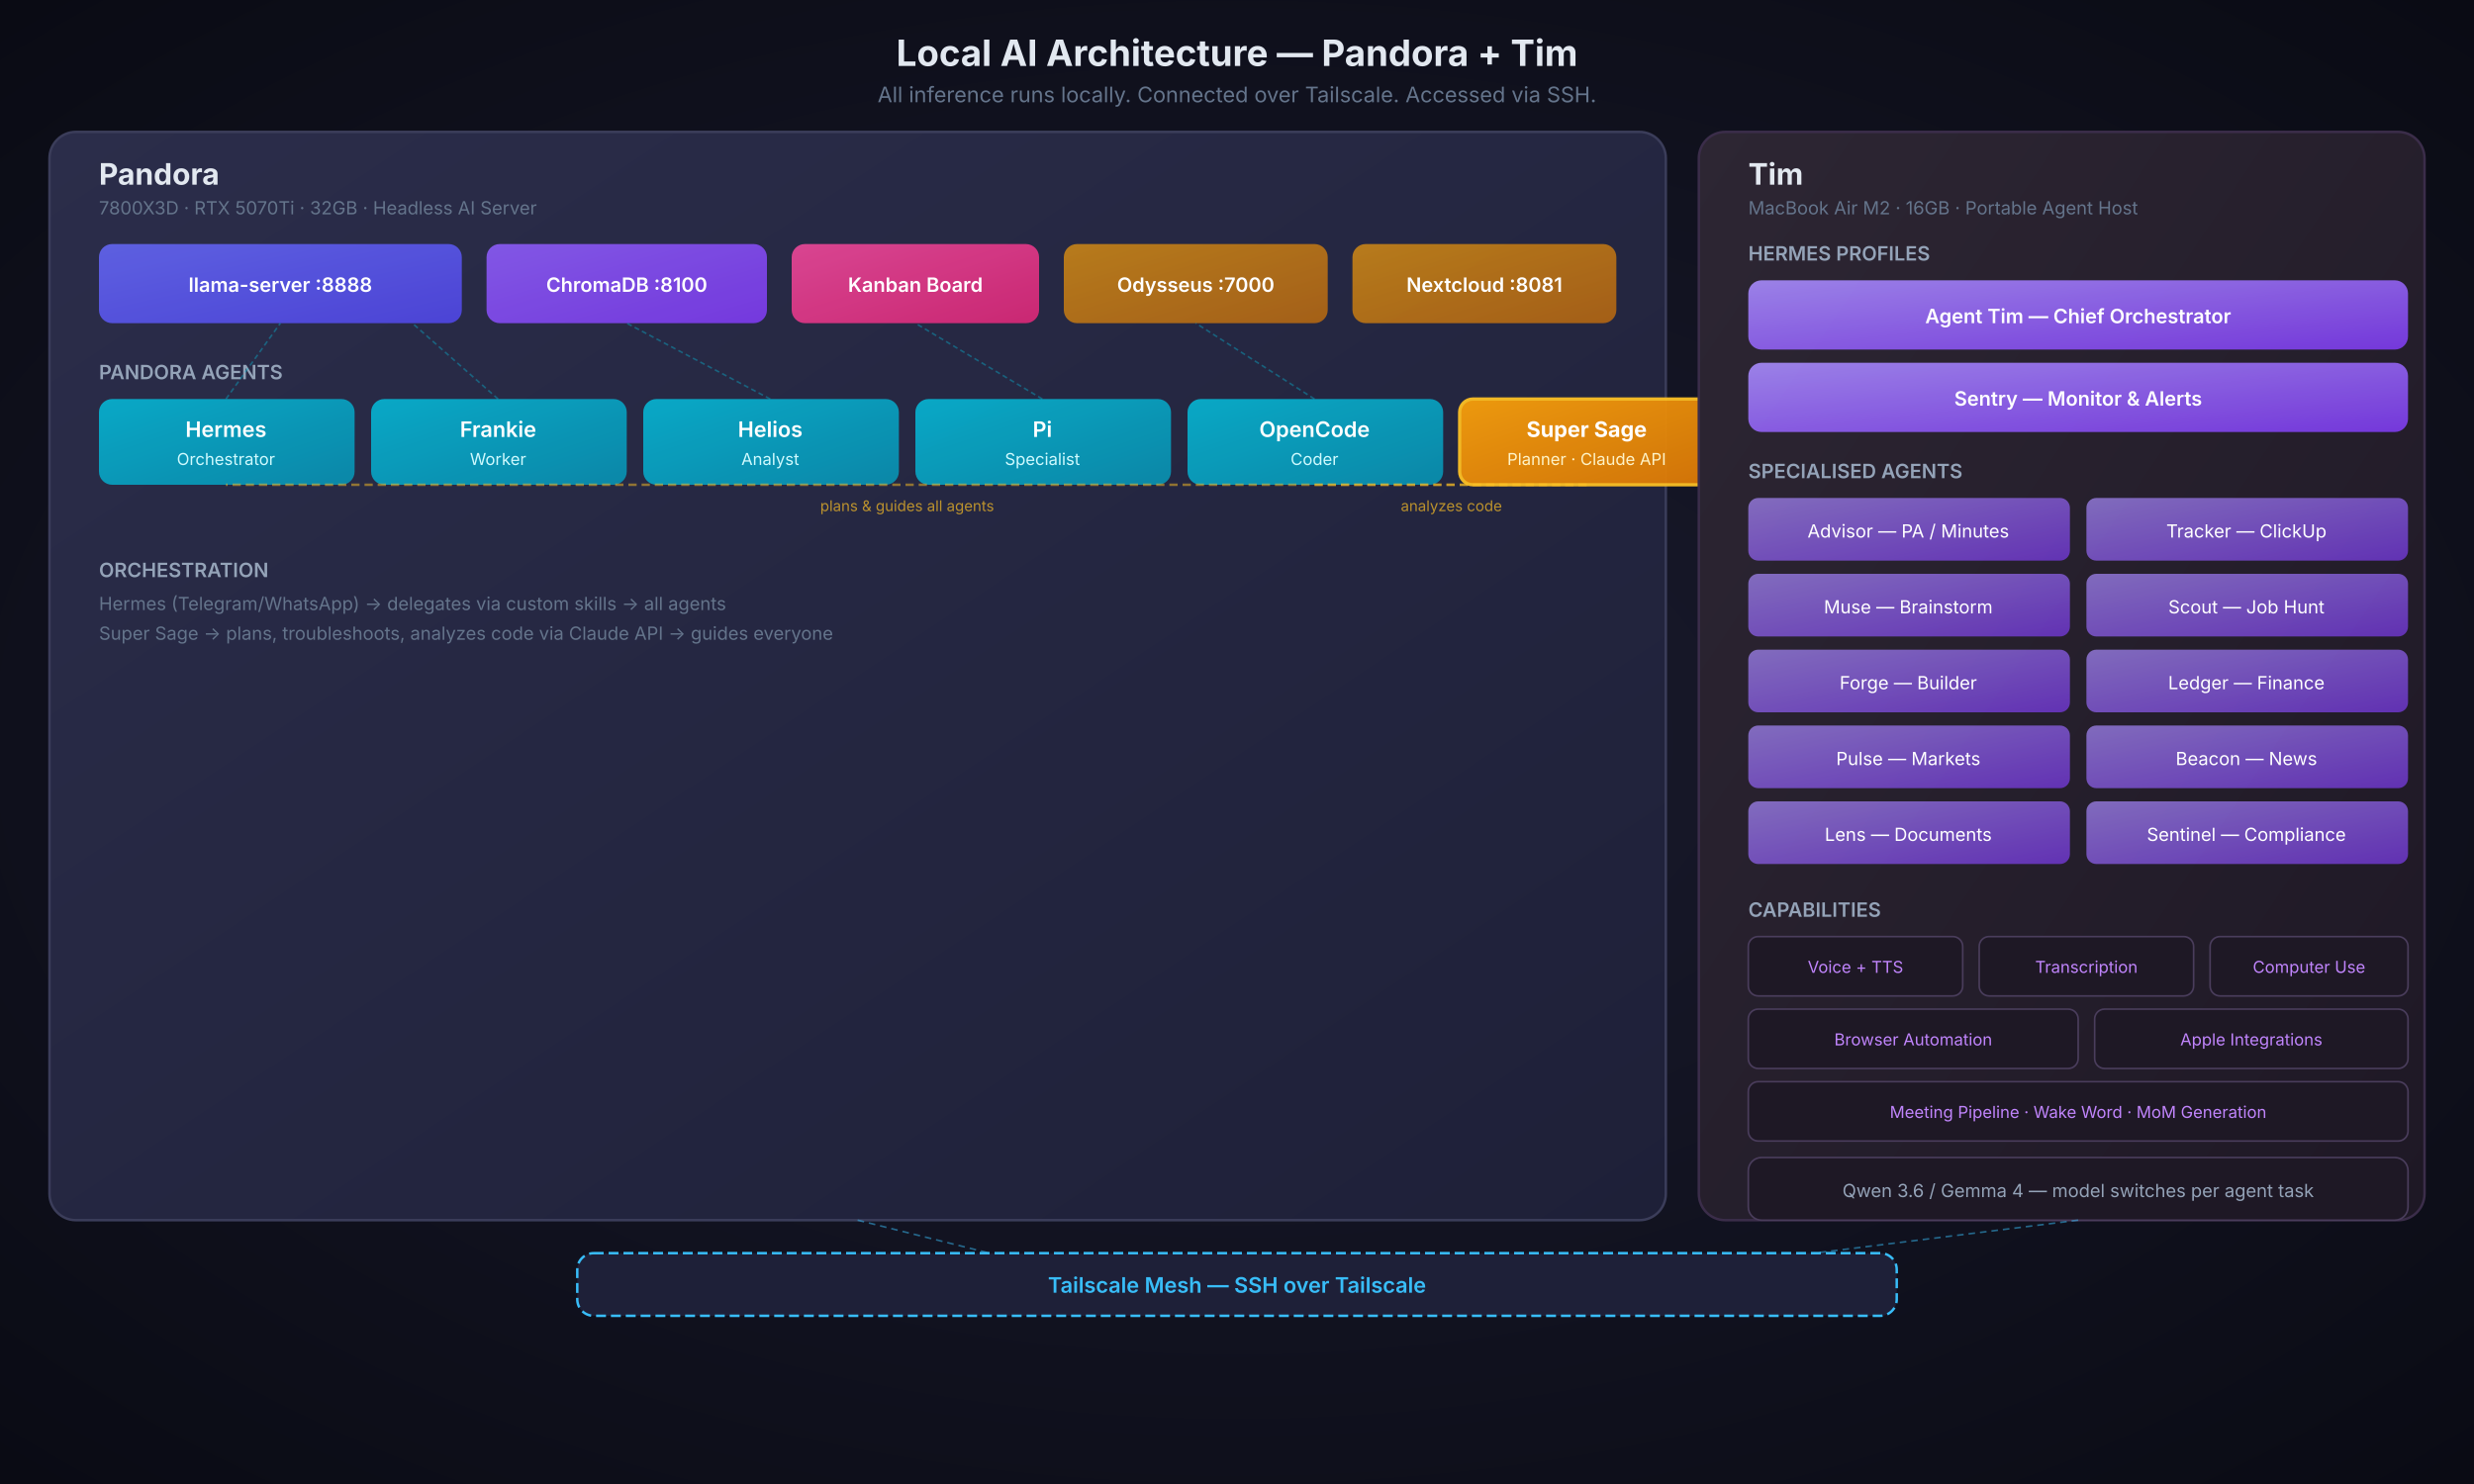
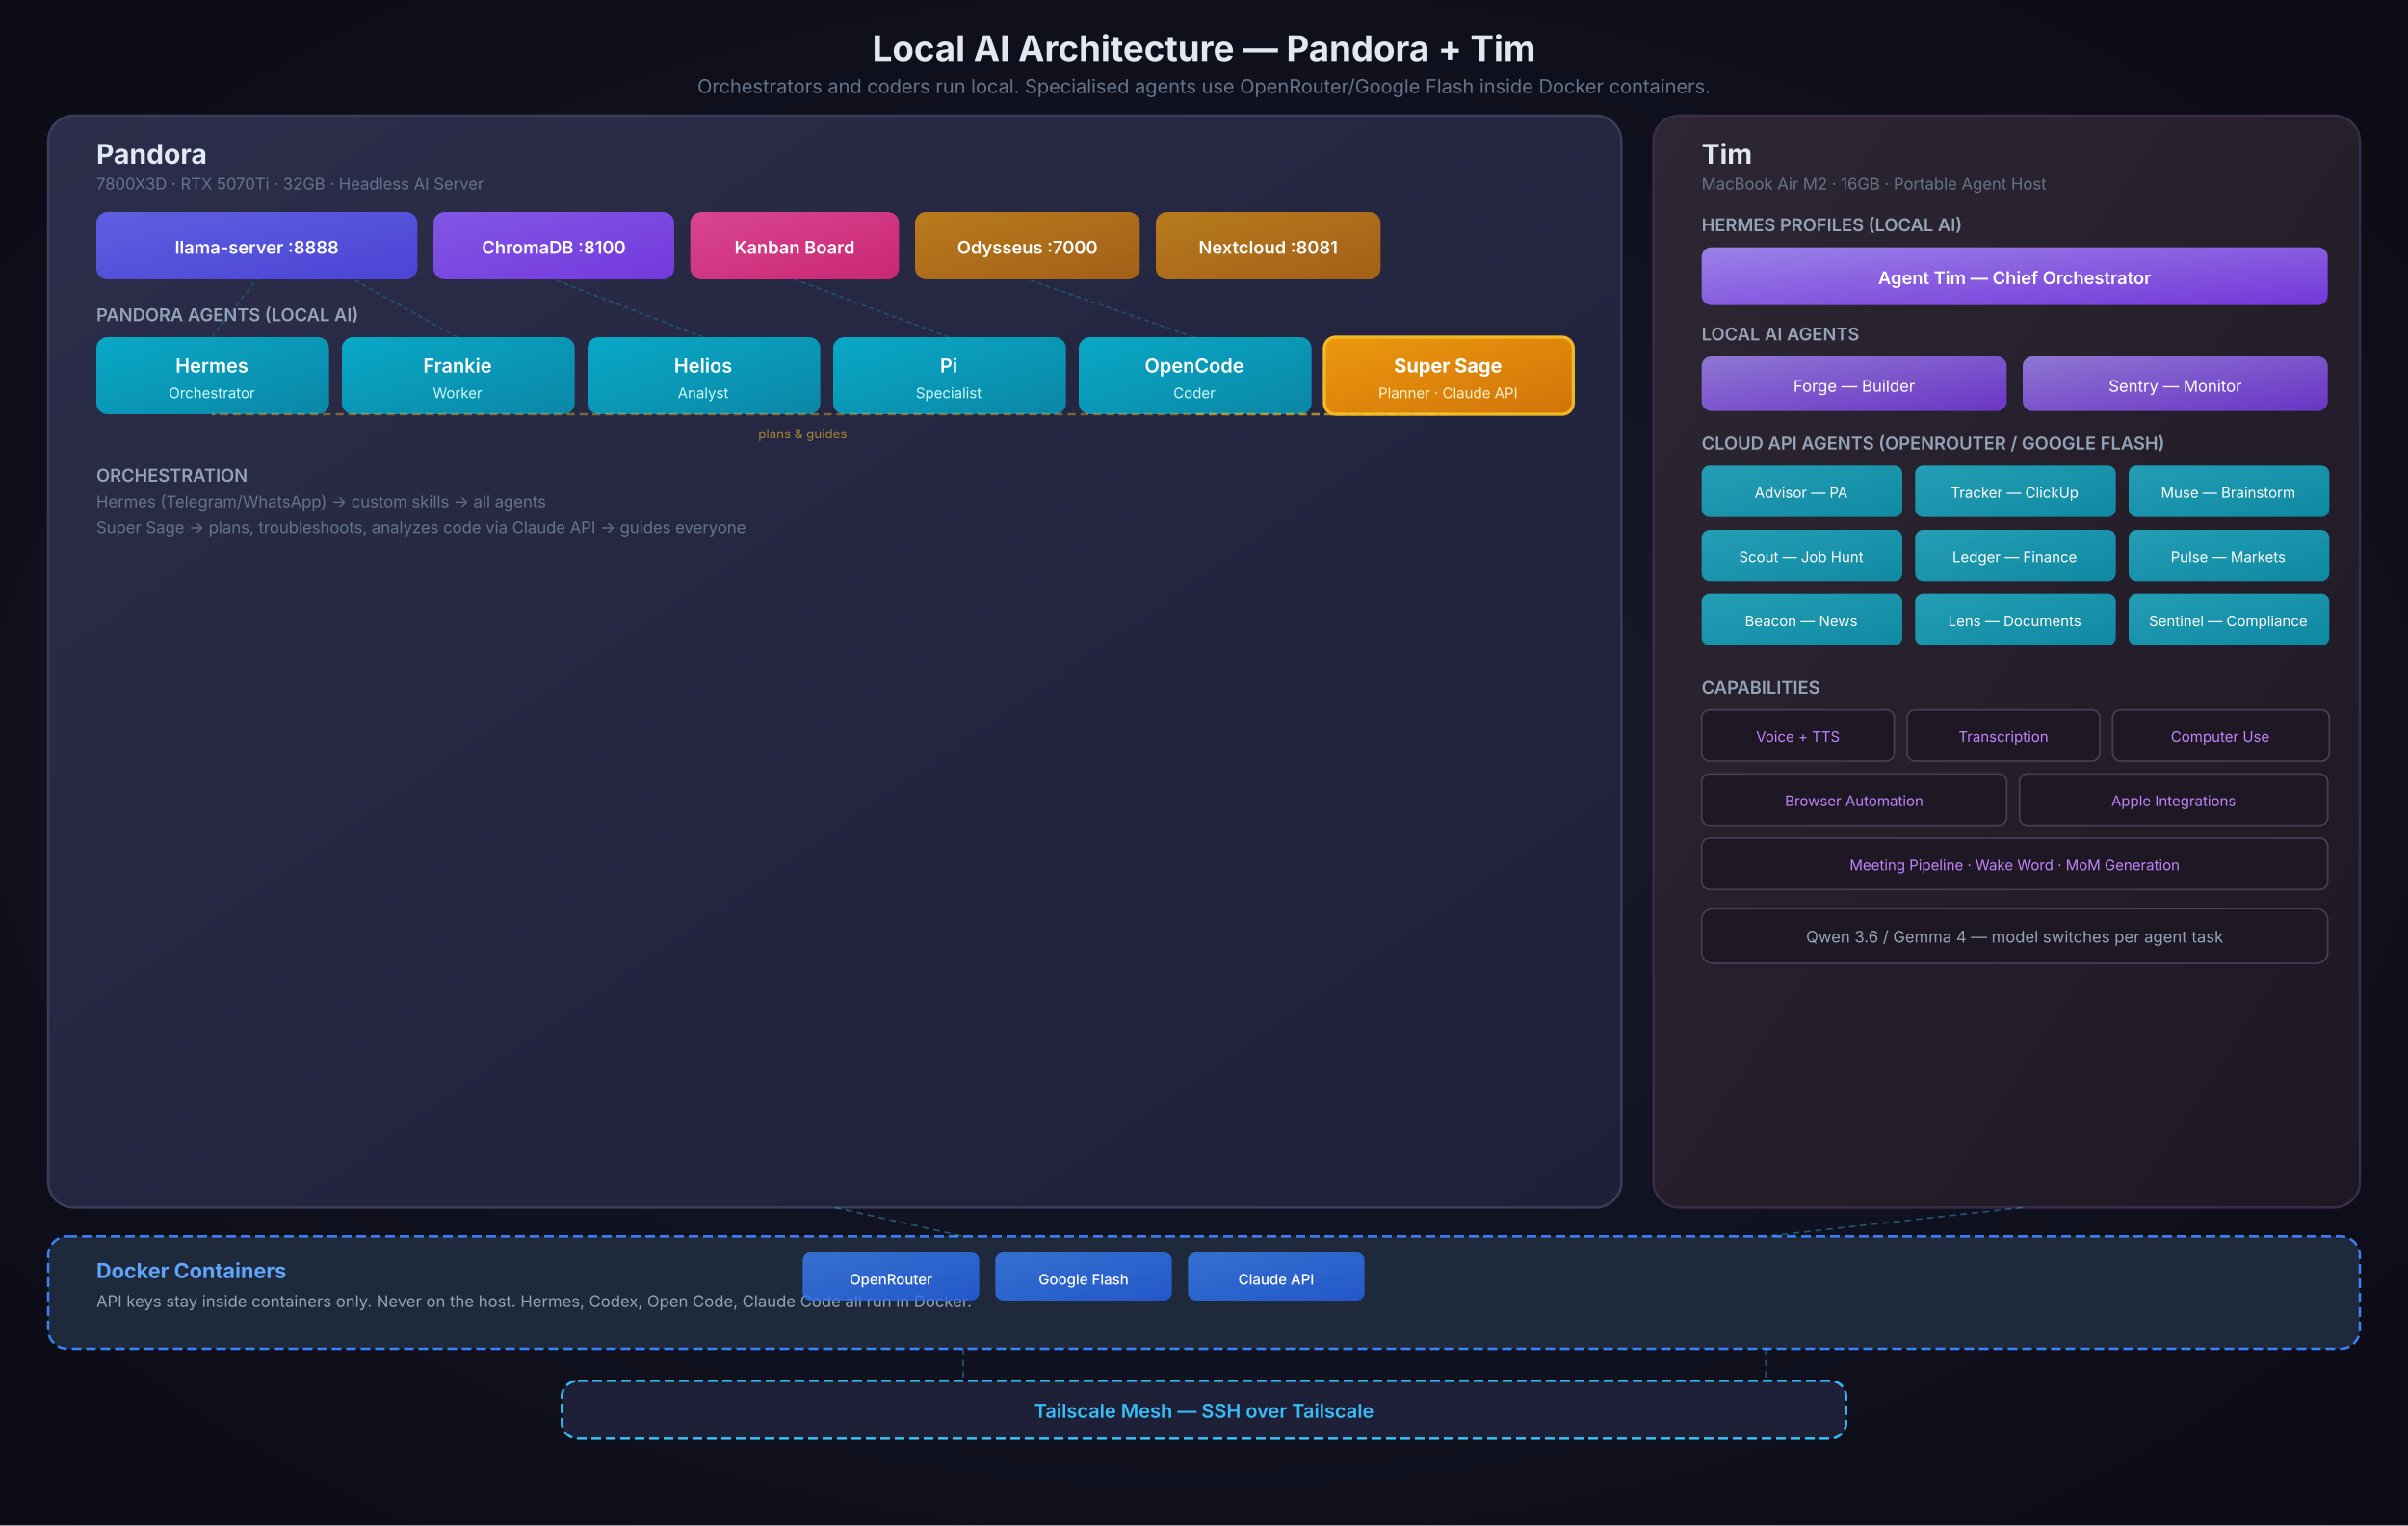
- <svg xmlns="http://www.w3.org/2000/svg" viewBox="0 0 1500 900" font-family="'Inter',-apple-system,BlinkMacSystemFont,'Segoe UI',Roboto,sans-serif">
+ <svg xmlns="http://www.w3.org/2000/svg" viewBox="0 0 1500 950" font-family="'Inter',-apple-system,BlinkMacSystemFont,'Segoe UI',Roboto,sans-serif">
  <defs>
    <radialGradient id="bg" cx="50%" cy="50%" r="70%">
      <stop offset="0%" stop-color="#1a1b2e" />
      <stop offset="100%" stop-color="#0a0b14" />
    </radialGradient>
    <linearGradient id="mach-pandora" x1="0" y1="0" x2="1" y2="1">
      <stop offset="0%" stop-color="#2b2d4a" />
      <stop offset="100%" stop-color="#1e2038" />
    </linearGradient>
    <linearGradient id="mach-tim" x1="0" y1="0" x2="1" y2="1">
      <stop offset="0%" stop-color="#2d2633" />
      <stop offset="100%" stop-color="#1e1825" />
    </linearGradient>
    <linearGradient id="sg-llm" x1="0" y1="0" x2="1" y2="1">
      <stop offset="0%" stop-color="#6366f1" />
      <stop offset="100%" stop-color="#4f46e5" />
    </linearGradient>
    <linearGradient id="sg-agent" x1="0" y1="0" x2="1" y2="1">
      <stop offset="0%" stop-color="#06b6d4" />
      <stop offset="100%" stop-color="#0891b2" />
    </linearGradient>
    <linearGradient id="sg-sage" x1="0" y1="0" x2="1" y2="1">
      <stop offset="0%" stop-color="#f59e0b" />
      <stop offset="100%" stop-color="#d97706" />
    </linearGradient>
    <linearGradient id="sg-db" x1="0" y1="0" x2="1" y2="1">
      <stop offset="0%" stop-color="#8b5cf6" />
      <stop offset="100%" stop-color="#7c3aed" />
    </linearGradient>
    <linearGradient id="sg-service" x1="0" y1="0" x2="1" y2="1">
      <stop offset="0%" stop-color="#f59e0b" />
      <stop offset="100%" stop-color="#d97706" />
    </linearGradient>
    <linearGradient id="sg-board" x1="0" y1="0" x2="1" y2="1">
      <stop offset="0%" stop-color="#ec4899" />
      <stop offset="100%" stop-color="#db2777" />
    </linearGradient>
    <linearGradient id="sg-tim-agent" x1="0" y1="0" x2="1" y2="1">
      <stop offset="0%" stop-color="#a78bfa" />
      <stop offset="100%" stop-color="#7c3aed" />
    </linearGradient>
+     <linearGradient id="sg-cloud" x1="0" y1="0" x2="1" y2="1">
+       <stop offset="0%" stop-color="#22d3ee" />
+       <stop offset="100%" stop-color="#06b6d4" />
+     </linearGradient>
+     <linearGradient id="sg-docker" x1="0" y1="0" x2="1" y2="1">
+       <stop offset="0%" stop-color="#3b82f6" />
+       <stop offset="100%" stop-color="#2563eb" />
+     </linearGradient>
  </defs>
-   <rect width="1500" height="900" fill="url(#bg)" />
-   <text x="750" y="40" text-anchor="middle" fill="#e2e8f0" font-size="22" font-weight="700">Local AI Architecture — Pandora + Tim</text>
-   <text x="750" y="62" text-anchor="middle" fill="#64748b" font-size="13">All inference runs locally. Connected over Tailscale. Accessed via SSH.</text>
-   <rect x="30" y="80" width="980" height="660" rx="16" fill="url(#mach-pandora)" stroke="#3b3d5a" stroke-width="1.5" />
-   <text x="60" y="112" fill="#e2e8f0" font-size="18" font-weight="700">Pandora</text>
-   <text x="60" y="130" fill="#64748b" font-size="11">7800X3D · RTX 5070Ti · 32GB · Headless AI Server</text>
-   <rect x="60" y="148" width="220" height="48" rx="8" fill="url(#sg-llm)" opacity="0.9" />
-   <text x="170" y="177" text-anchor="middle" fill="#fff" font-size="12" font-weight="600">llama-server :8888</text>
-   <rect x="295" y="148" width="170" height="48" rx="8" fill="url(#sg-db)" opacity="0.9" />
-   <text x="380" y="177" text-anchor="middle" fill="#fff" font-size="12" font-weight="600">ChromaDB :8100</text>
-   <rect x="480" y="148" width="150" height="48" rx="8" fill="url(#sg-board)" opacity="0.9" />
-   <text x="555" y="177" text-anchor="middle" fill="#fff" font-size="12" font-weight="600">Kanban Board</text>
-   <rect x="645" y="148" width="160" height="48" rx="8" fill="url(#sg-service)" opacity="0.7" />
-   <text x="725" y="177" text-anchor="middle" fill="#fff" font-size="12" font-weight="600">Odysseus :7000</text>
-   <rect x="820" y="148" width="160" height="48" rx="8" fill="url(#sg-service)" opacity="0.7" />
-   <text x="900" y="177" text-anchor="middle" fill="#fff" font-size="12" font-weight="600">Nextcloud :8081</text>
-   <text x="60" y="230" fill="#94a3b8" font-size="12" font-weight="600">PANDORA AGENTS</text>
-   <rect x="60" y="242" width="155" height="52" rx="8" fill="url(#sg-agent)" opacity="0.9" />
-   <text x="137" y="265" text-anchor="middle" fill="#fff" font-size="13" font-weight="600">Hermes</text>
-   <text x="137" y="282" text-anchor="middle" fill="#cffafe" font-size="10">Orchestrator</text>
-   <rect x="225" y="242" width="155" height="52" rx="8" fill="url(#sg-agent)" opacity="0.9" />
-   <text x="302" y="265" text-anchor="middle" fill="#fff" font-size="13" font-weight="600">Frankie</text>
-   <text x="302" y="282" text-anchor="middle" fill="#cffafe" font-size="10">Worker</text>
-   <rect x="390" y="242" width="155" height="52" rx="8" fill="url(#sg-agent)" opacity="0.9" />
-   <text x="467" y="265" text-anchor="middle" fill="#fff" font-size="13" font-weight="600">Helios</text>
-   <text x="467" y="282" text-anchor="middle" fill="#cffafe" font-size="10">Analyst</text>
-   <rect x="555" y="242" width="155" height="52" rx="8" fill="url(#sg-agent)" opacity="0.9" />
-   <text x="632" y="265" text-anchor="middle" fill="#fff" font-size="13" font-weight="600">Pi</text>
-   <text x="632" y="282" text-anchor="middle" fill="#cffafe" font-size="10">Specialist</text>
-   <rect x="720" y="242" width="155" height="52" rx="8" fill="url(#sg-agent)" opacity="0.9" />
-   <text x="797" y="265" text-anchor="middle" fill="#fff" font-size="13" font-weight="600">OpenCode</text>
-   <text x="797" y="282" text-anchor="middle" fill="#cffafe" font-size="10">Coder</text>
-   <rect x="885" y="242" width="155" height="52" rx="8" fill="url(#sg-sage)" opacity="0.95" stroke="#fbbf24" stroke-width="2" />
-   <text x="962" y="265" text-anchor="middle" fill="#fff" font-size="13" font-weight="700">Super Sage</text>
-   <text x="962" y="282" text-anchor="middle" fill="#fef3c7" font-size="10">Planner · Claude API</text>
-   <line x1="962" y1="294" x2="137" y2="294" stroke="#fbbf24" stroke-width="1.5" stroke-dasharray="5,3" opacity="0.5" />
-   <text x="550" y="310" text-anchor="middle" fill="#fbbf24" font-size="9" opacity="0.7">plans &amp; guides all agents</text>
-   <line x1="962" y1="294" x2="797" y2="294" stroke="#fbbf24" stroke-width="1.5" stroke-dasharray="5,3" opacity="0.5" />
-   <text x="880" y="310" text-anchor="middle" fill="#fbbf24" font-size="9" opacity="0.7">analyzes code</text>
-   <line x1="137" y1="242" x2="170" y2="196" stroke="#06b6d4" stroke-width="1" stroke-dasharray="3,2" opacity="0.4" />
-   <line x1="302" y1="242" x2="250" y2="196" stroke="#06b6d4" stroke-width="1" stroke-dasharray="3,2" opacity="0.4" />
-   <line x1="467" y1="242" x2="380" y2="196" stroke="#06b6d4" stroke-width="1" stroke-dasharray="3,2" opacity="0.4" />
-   <line x1="632" y1="242" x2="555" y2="196" stroke="#06b6d4" stroke-width="1" stroke-dasharray="3,2" opacity="0.4" />
-   <line x1="797" y1="242" x2="725" y2="196" stroke="#06b6d4" stroke-width="1" stroke-dasharray="3,2" opacity="0.4" />
-   <text x="60" y="350" fill="#94a3b8" font-size="12" font-weight="600">ORCHESTRATION</text>
-   <text x="60" y="370" fill="#64748b" font-size="11">Hermes (Telegram/WhatsApp) → delegates via custom skills → all agents</text>
-   <text x="60" y="388" fill="#64748b" font-size="11">Super Sage → plans, troubleshoots, analyzes code via Claude API → guides everyone</text>
-   <rect x="1030" y="80" width="440" height="660" rx="16" fill="url(#mach-tim)" stroke="#3b2d4a" stroke-width="1.5" />
-   <text x="1060" y="112" fill="#e2e8f0" font-size="18" font-weight="700">Tim</text>
-   <text x="1060" y="130" fill="#64748b" font-size="11">MacBook Air M2 · 16GB · Portable Agent Host</text>
-   <text x="1060" y="158" fill="#94a3b8" font-size="12" font-weight="600">HERMES PROFILES</text>
-   <rect x="1060" y="170" width="400" height="42" rx="8" fill="url(#sg-tim-agent)" opacity="0.9" />
-   <text x="1260" y="196" text-anchor="middle" fill="#fff" font-size="12" font-weight="600">Agent Tim — Chief Orchestrator</text>
-   <rect x="1060" y="220" width="400" height="42" rx="8" fill="url(#sg-tim-agent)" opacity="0.9" />
-   <text x="1260" y="246" text-anchor="middle" fill="#fff" font-size="12" font-weight="600">Sentry — Monitor &amp; Alerts</text>
-   <text x="1060" y="290" fill="#94a3b8" font-size="12" font-weight="600">SPECIALISED AGENTS</text>
-   <rect x="1060" y="302" width="195" height="38" rx="6" fill="url(#sg-tim-agent)" opacity="0.7" />
-   <text x="1157" y="326" text-anchor="middle" fill="#fff" font-size="11">Advisor — PA / Minutes</text>
-   <rect x="1265" y="302" width="195" height="38" rx="6" fill="url(#sg-tim-agent)" opacity="0.7" />
-   <text x="1362" y="326" text-anchor="middle" fill="#fff" font-size="11">Tracker — ClickUp</text>
-   <rect x="1060" y="348" width="195" height="38" rx="6" fill="url(#sg-tim-agent)" opacity="0.7" />
-   <text x="1157" y="372" text-anchor="middle" fill="#fff" font-size="11">Muse — Brainstorm</text>
-   <rect x="1265" y="348" width="195" height="38" rx="6" fill="url(#sg-tim-agent)" opacity="0.7" />
-   <text x="1362" y="372" text-anchor="middle" fill="#fff" font-size="11">Scout — Job Hunt</text>
-   <rect x="1060" y="394" width="195" height="38" rx="6" fill="url(#sg-tim-agent)" opacity="0.7" />
-   <text x="1157" y="418" text-anchor="middle" fill="#fff" font-size="11">Forge — Builder</text>
-   <rect x="1265" y="394" width="195" height="38" rx="6" fill="url(#sg-tim-agent)" opacity="0.7" />
-   <text x="1362" y="418" text-anchor="middle" fill="#fff" font-size="11">Ledger — Finance</text>
-   <rect x="1060" y="440" width="195" height="38" rx="6" fill="url(#sg-tim-agent)" opacity="0.7" />
-   <text x="1157" y="464" text-anchor="middle" fill="#fff" font-size="11">Pulse — Markets</text>
-   <rect x="1265" y="440" width="195" height="38" rx="6" fill="url(#sg-tim-agent)" opacity="0.7" />
-   <text x="1362" y="464" text-anchor="middle" fill="#fff" font-size="11">Beacon — News</text>
-   <rect x="1060" y="486" width="195" height="38" rx="6" fill="url(#sg-tim-agent)" opacity="0.7" />
-   <text x="1157" y="510" text-anchor="middle" fill="#fff" font-size="11">Lens — Documents</text>
-   <rect x="1265" y="486" width="195" height="38" rx="6" fill="url(#sg-tim-agent)" opacity="0.7" />
-   <text x="1362" y="510" text-anchor="middle" fill="#fff" font-size="11">Sentinel — Compliance</text>
-   <text x="1060" y="556" fill="#94a3b8" font-size="12" font-weight="600">CAPABILITIES</text>
-   <rect x="1060" y="568" width="130" height="36" rx="6" fill="#1e1825" stroke="#4a3d5c" stroke-width="1" />
-   <text x="1125" y="590" text-anchor="middle" fill="#c084fc" font-size="10">Voice + TTS</text>
-   <rect x="1200" y="568" width="130" height="36" rx="6" fill="#1e1825" stroke="#4a3d5c" stroke-width="1" />
-   <text x="1265" y="590" text-anchor="middle" fill="#c084fc" font-size="10">Transcription</text>
-   <rect x="1340" y="568" width="120" height="36" rx="6" fill="#1e1825" stroke="#4a3d5c" stroke-width="1" />
-   <text x="1400" y="590" text-anchor="middle" fill="#c084fc" font-size="10">Computer Use</text>
-   <rect x="1060" y="612" width="200" height="36" rx="6" fill="#1e1825" stroke="#4a3d5c" stroke-width="1" />
-   <text x="1160" y="634" text-anchor="middle" fill="#c084fc" font-size="10">Browser Automation</text>
-   <rect x="1270" y="612" width="190" height="36" rx="6" fill="#1e1825" stroke="#4a3d5c" stroke-width="1" />
-   <text x="1365" y="634" text-anchor="middle" fill="#c084fc" font-size="10">Apple Integrations</text>
-   <rect x="1060" y="656" width="400" height="36" rx="6" fill="#1e1825" stroke="#4a3d5c" stroke-width="1" />
-   <text x="1260" y="678" text-anchor="middle" fill="#c084fc" font-size="10">Meeting Pipeline · Wake Word · MoM Generation</text>
-   <rect x="1060" y="702" width="400" height="38" rx="8" fill="#1e1825" stroke="#4a3d5c" stroke-width="1" />
-   <text x="1260" y="726" text-anchor="middle" fill="#94a3b8" font-size="11">Qwen 3.6 / Gemma 4 — model switches per agent task</text>
-   <rect x="350" y="760" width="800" height="38" rx="10" fill="#1e2038" stroke="#38bdf8" stroke-width="1.5" stroke-dasharray="6,3" />
-   <text x="750" y="784" text-anchor="middle" fill="#38bdf8" font-size="13" font-weight="600">Tailscale Mesh — SSH over Tailscale</text>
-   <line x1="520" y1="740" x2="600" y2="760" stroke="#38bdf8" stroke-width="1" stroke-dasharray="4,3" opacity="0.5" />
-   <line x1="1260" y1="740" x2="1100" y2="760" stroke="#38bdf8" stroke-width="1" stroke-dasharray="4,3" opacity="0.5" />
+   <rect width="1500" height="950" fill="url(#bg)" />
+   <text x="750" y="38" text-anchor="middle" fill="#e2e8f0" font-size="22" font-weight="700">Local AI Architecture — Pandora + Tim</text>
+   <text x="750" y="58" text-anchor="middle" fill="#64748b" font-size="12">Orchestrators and coders run local. Specialised agents use OpenRouter/Google Flash inside Docker containers.</text>
+   <rect x="30" y="72" width="980" height="680" rx="16" fill="url(#mach-pandora)" stroke="#3b3d5a" stroke-width="1.5" />
+   <text x="60" y="102" fill="#e2e8f0" font-size="17" font-weight="700">Pandora</text>
+   <text x="60" y="118" fill="#64748b" font-size="10">7800X3D · RTX 5070Ti · 32GB · Headless AI Server</text>
+   <rect x="60" y="132" width="200" height="42" rx="7" fill="url(#sg-llm)" opacity="0.9" />
+   <text x="160" y="158" text-anchor="middle" fill="#fff" font-size="11" font-weight="600">llama-server :8888</text>
+   <rect x="270" y="132" width="150" height="42" rx="7" fill="url(#sg-db)" opacity="0.9" />
+   <text x="345" y="158" text-anchor="middle" fill="#fff" font-size="11" font-weight="600">ChromaDB :8100</text>
+   <rect x="430" y="132" width="130" height="42" rx="7" fill="url(#sg-board)" opacity="0.9" />
+   <text x="495" y="158" text-anchor="middle" fill="#fff" font-size="11" font-weight="600">Kanban Board</text>
+   <rect x="570" y="132" width="140" height="42" rx="7" fill="url(#sg-service)" opacity="0.7" />
+   <text x="640" y="158" text-anchor="middle" fill="#fff" font-size="11" font-weight="600">Odysseus :7000</text>
+   <rect x="720" y="132" width="140" height="42" rx="7" fill="url(#sg-service)" opacity="0.7" />
+   <text x="790" y="158" text-anchor="middle" fill="#fff" font-size="11" font-weight="600">Nextcloud :8081</text>
+   <text x="60" y="200" fill="#94a3b8" font-size="11" font-weight="600">PANDORA AGENTS (LOCAL AI)</text>
+   <rect x="60" y="210" width="145" height="48" rx="7" fill="url(#sg-agent)" opacity="0.9" />
+   <text x="132" y="232" text-anchor="middle" fill="#fff" font-size="12" font-weight="600">Hermes</text>
+   <text x="132" y="248" text-anchor="middle" fill="#cffafe" font-size="9">Orchestrator</text>
+   <rect x="213" y="210" width="145" height="48" rx="7" fill="url(#sg-agent)" opacity="0.9" />
+   <text x="285" y="232" text-anchor="middle" fill="#fff" font-size="12" font-weight="600">Frankie</text>
+   <text x="285" y="248" text-anchor="middle" fill="#cffafe" font-size="9">Worker</text>
+   <rect x="366" y="210" width="145" height="48" rx="7" fill="url(#sg-agent)" opacity="0.9" />
+   <text x="438" y="232" text-anchor="middle" fill="#fff" font-size="12" font-weight="600">Helios</text>
+   <text x="438" y="248" text-anchor="middle" fill="#cffafe" font-size="9">Analyst</text>
+   <rect x="519" y="210" width="145" height="48" rx="7" fill="url(#sg-agent)" opacity="0.9" />
+   <text x="591" y="232" text-anchor="middle" fill="#fff" font-size="12" font-weight="600">Pi</text>
+   <text x="591" y="248" text-anchor="middle" fill="#cffafe" font-size="9">Specialist</text>
+   <rect x="672" y="210" width="145" height="48" rx="7" fill="url(#sg-agent)" opacity="0.9" />
+   <text x="744" y="232" text-anchor="middle" fill="#fff" font-size="12" font-weight="600">OpenCode</text>
+   <text x="744" y="248" text-anchor="middle" fill="#cffafe" font-size="9">Coder</text>
+   <rect x="825" y="210" width="155" height="48" rx="7" fill="url(#sg-sage)" opacity="0.95" stroke="#fbbf24" stroke-width="2" />
+   <text x="902" y="232" text-anchor="middle" fill="#fff" font-size="12" font-weight="700">Super Sage</text>
+   <text x="902" y="248" text-anchor="middle" fill="#fef3c7" font-size="9">Planner · Claude API</text>
+   <line x1="902" y1="258" x2="132" y2="258" stroke="#fbbf24" stroke-width="1.5" stroke-dasharray="5,3" opacity="0.4" />
+   <text x="500" y="273" text-anchor="middle" fill="#fbbf24" font-size="8" opacity="0.6">plans &amp; guides</text>
+   <line x1="902" y1="258" x2="744" y2="258" stroke="#fbbf24" stroke-width="1.5" stroke-dasharray="5,3" opacity="0.4" />
+   <line x1="132" y1="210" x2="160" y2="174" stroke="#06b6d4" stroke-width="1" stroke-dasharray="3,2" opacity="0.3" />
+   <line x1="285" y1="210" x2="220" y2="174" stroke="#06b6d4" stroke-width="1" stroke-dasharray="3,2" opacity="0.3" />
+   <line x1="438" y1="210" x2="345" y2="174" stroke="#06b6d4" stroke-width="1" stroke-dasharray="3,2" opacity="0.3" />
+   <line x1="591" y1="210" x2="495" y2="174" stroke="#06b6d4" stroke-width="1" stroke-dasharray="3,2" opacity="0.3" />
+   <line x1="744" y1="210" x2="640" y2="174" stroke="#06b6d4" stroke-width="1" stroke-dasharray="3,2" opacity="0.3" />
+   <text x="60" y="300" fill="#94a3b8" font-size="11" font-weight="600">ORCHESTRATION</text>
+   <text x="60" y="316" fill="#64748b" font-size="10">Hermes (Telegram/WhatsApp) → custom skills → all agents</text>
+   <text x="60" y="332" fill="#64748b" font-size="10">Super Sage → plans, troubleshoots, analyzes code via Claude API → guides everyone</text>
+   <rect x="1030" y="72" width="440" height="680" rx="16" fill="url(#mach-tim)" stroke="#3b2d4a" stroke-width="1.5" />
+   <text x="1060" y="102" fill="#e2e8f0" font-size="17" font-weight="700">Tim</text>
+   <text x="1060" y="118" fill="#64748b" font-size="10">MacBook Air M2 · 16GB · Portable Agent Host</text>
+   <text x="1060" y="144" fill="#94a3b8" font-size="11" font-weight="600">HERMES PROFILES (LOCAL AI)</text>
+   <rect x="1060" y="154" width="390" height="36" rx="6" fill="url(#sg-tim-agent)" opacity="0.9" />
+   <text x="1255" y="177" text-anchor="middle" fill="#fff" font-size="11" font-weight="600">Agent Tim — Chief Orchestrator</text>
+   <text x="1060" y="212" fill="#94a3b8" font-size="11" font-weight="600">LOCAL AI AGENTS</text>
+   <rect x="1060" y="222" width="190" height="34" rx="6" fill="url(#sg-tim-agent)" opacity="0.8" />
+   <text x="1155" y="244" text-anchor="middle" fill="#fff" font-size="10">Forge — Builder</text>
+   <rect x="1260" y="222" width="190" height="34" rx="6" fill="url(#sg-tim-agent)" opacity="0.8" />
+   <text x="1355" y="244" text-anchor="middle" fill="#fff" font-size="10">Sentry — Monitor</text>
+   <text x="1060" y="280" fill="#94a3b8" font-size="11" font-weight="600">CLOUD API AGENTS (OPENROUTER / GOOGLE FLASH)</text>
+   <rect x="1060" y="290" width="125" height="32" rx="5" fill="url(#sg-cloud)" opacity="0.7" />
+   <text x="1122" y="310" text-anchor="middle" fill="#fff" font-size="9">Advisor — PA</text>
+   <rect x="1193" y="290" width="125" height="32" rx="5" fill="url(#sg-cloud)" opacity="0.7" />
+   <text x="1255" y="310" text-anchor="middle" fill="#fff" font-size="9">Tracker — ClickUp</text>
+   <rect x="1326" y="290" width="125" height="32" rx="5" fill="url(#sg-cloud)" opacity="0.7" />
+   <text x="1388" y="310" text-anchor="middle" fill="#fff" font-size="9">Muse — Brainstorm</text>
+   <rect x="1060" y="330" width="125" height="32" rx="5" fill="url(#sg-cloud)" opacity="0.7" />
+   <text x="1122" y="350" text-anchor="middle" fill="#fff" font-size="9">Scout — Job Hunt</text>
+   <rect x="1193" y="330" width="125" height="32" rx="5" fill="url(#sg-cloud)" opacity="0.7" />
+   <text x="1255" y="350" text-anchor="middle" fill="#fff" font-size="9">Ledger — Finance</text>
+   <rect x="1326" y="330" width="125" height="32" rx="5" fill="url(#sg-cloud)" opacity="0.7" />
+   <text x="1388" y="350" text-anchor="middle" fill="#fff" font-size="9">Pulse — Markets</text>
+   <rect x="1060" y="370" width="125" height="32" rx="5" fill="url(#sg-cloud)" opacity="0.7" />
+   <text x="1122" y="390" text-anchor="middle" fill="#fff" font-size="9">Beacon — News</text>
+   <rect x="1193" y="370" width="125" height="32" rx="5" fill="url(#sg-cloud)" opacity="0.7" />
+   <text x="1255" y="390" text-anchor="middle" fill="#fff" font-size="9">Lens — Documents</text>
+   <rect x="1326" y="370" width="125" height="32" rx="5" fill="url(#sg-cloud)" opacity="0.7" />
+   <text x="1388" y="390" text-anchor="middle" fill="#fff" font-size="9">Sentinel — Compliance</text>
+   <text x="1060" y="432" fill="#94a3b8" font-size="11" font-weight="600">CAPABILITIES</text>
+   <rect x="1060" y="442" width="120" height="32" rx="5" fill="#1e1825" stroke="#4a3d5c" stroke-width="1" />
+   <text x="1120" y="462" text-anchor="middle" fill="#c084fc" font-size="9">Voice + TTS</text>
+   <rect x="1188" y="442" width="120" height="32" rx="5" fill="#1e1825" stroke="#4a3d5c" stroke-width="1" />
+   <text x="1248" y="462" text-anchor="middle" fill="#c084fc" font-size="9">Transcription</text>
+   <rect x="1316" y="442" width="135" height="32" rx="5" fill="#1e1825" stroke="#4a3d5c" stroke-width="1" />
+   <text x="1383" y="462" text-anchor="middle" fill="#c084fc" font-size="9">Computer Use</text>
+   <rect x="1060" y="482" width="190" height="32" rx="5" fill="#1e1825" stroke="#4a3d5c" stroke-width="1" />
+   <text x="1155" y="502" text-anchor="middle" fill="#c084fc" font-size="9">Browser Automation</text>
+   <rect x="1258" y="482" width="192" height="32" rx="5" fill="#1e1825" stroke="#4a3d5c" stroke-width="1" />
+   <text x="1354" y="502" text-anchor="middle" fill="#c084fc" font-size="9">Apple Integrations</text>
+   <rect x="1060" y="522" width="390" height="32" rx="5" fill="#1e1825" stroke="#4a3d5c" stroke-width="1" />
+   <text x="1255" y="542" text-anchor="middle" fill="#c084fc" font-size="9">Meeting Pipeline · Wake Word · MoM Generation</text>
+   <rect x="1060" y="566" width="390" height="34" rx="7" fill="#1e1825" stroke="#4a3d5c" stroke-width="1" />
+   <text x="1255" y="587" text-anchor="middle" fill="#94a3b8" font-size="10">Qwen 3.6 / Gemma 4 — model switches per agent task</text>
+   <rect x="30" y="770" width="1440" height="70" rx="12" fill="#1e293b" stroke="#3b82f6" stroke-width="1.5" stroke-dasharray="6,3" />
+   <text x="60" y="796" fill="#60a5fa" font-size="13" font-weight="700">Docker Containers</text>
+   <text x="60" y="814" fill="#94a3b8" font-size="10">API keys stay inside containers only. Never on the host. Hermes, Codex, Open Code, Claude Code all run in Docker.</text>
+   <rect x="500" y="780" width="110" height="30" rx="5" fill="url(#sg-docker)" opacity="0.8" />
+   <text x="555" y="800" text-anchor="middle" fill="#fff" font-size="9" font-weight="500">OpenRouter</text>
+   <rect x="620" y="780" width="110" height="30" rx="5" fill="url(#sg-docker)" opacity="0.8" />
+   <text x="675" y="800" text-anchor="middle" fill="#fff" font-size="9" font-weight="500">Google Flash</text>
+   <rect x="740" y="780" width="110" height="30" rx="5" fill="url(#sg-docker)" opacity="0.8" />
+   <text x="795" y="800" text-anchor="middle" fill="#fff" font-size="9" font-weight="500">Claude API</text>
+   <rect x="350" y="860" width="800" height="36" rx="10" fill="#1e2038" stroke="#38bdf8" stroke-width="1.5" stroke-dasharray="6,3" />
+   <text x="750" y="883" text-anchor="middle" fill="#38bdf8" font-size="12" font-weight="600">Tailscale Mesh — SSH over Tailscale</text>
+   <line x1="520" y1="752" x2="600" y2="770" stroke="#38bdf8" stroke-width="1" stroke-dasharray="4,3" opacity="0.4" />
+   <line x1="1260" y1="752" x2="1100" y2="770" stroke="#38bdf8" stroke-width="1" stroke-dasharray="4,3" opacity="0.4" />
+   <line x1="600" y1="840" x2="600" y2="860" stroke="#38bdf8" stroke-width="1" stroke-dasharray="4,3" opacity="0.4" />
+   <line x1="1100" y1="840" x2="1100" y2="860" stroke="#38bdf8" stroke-width="1" stroke-dasharray="4,3" opacity="0.4" />
</svg>
